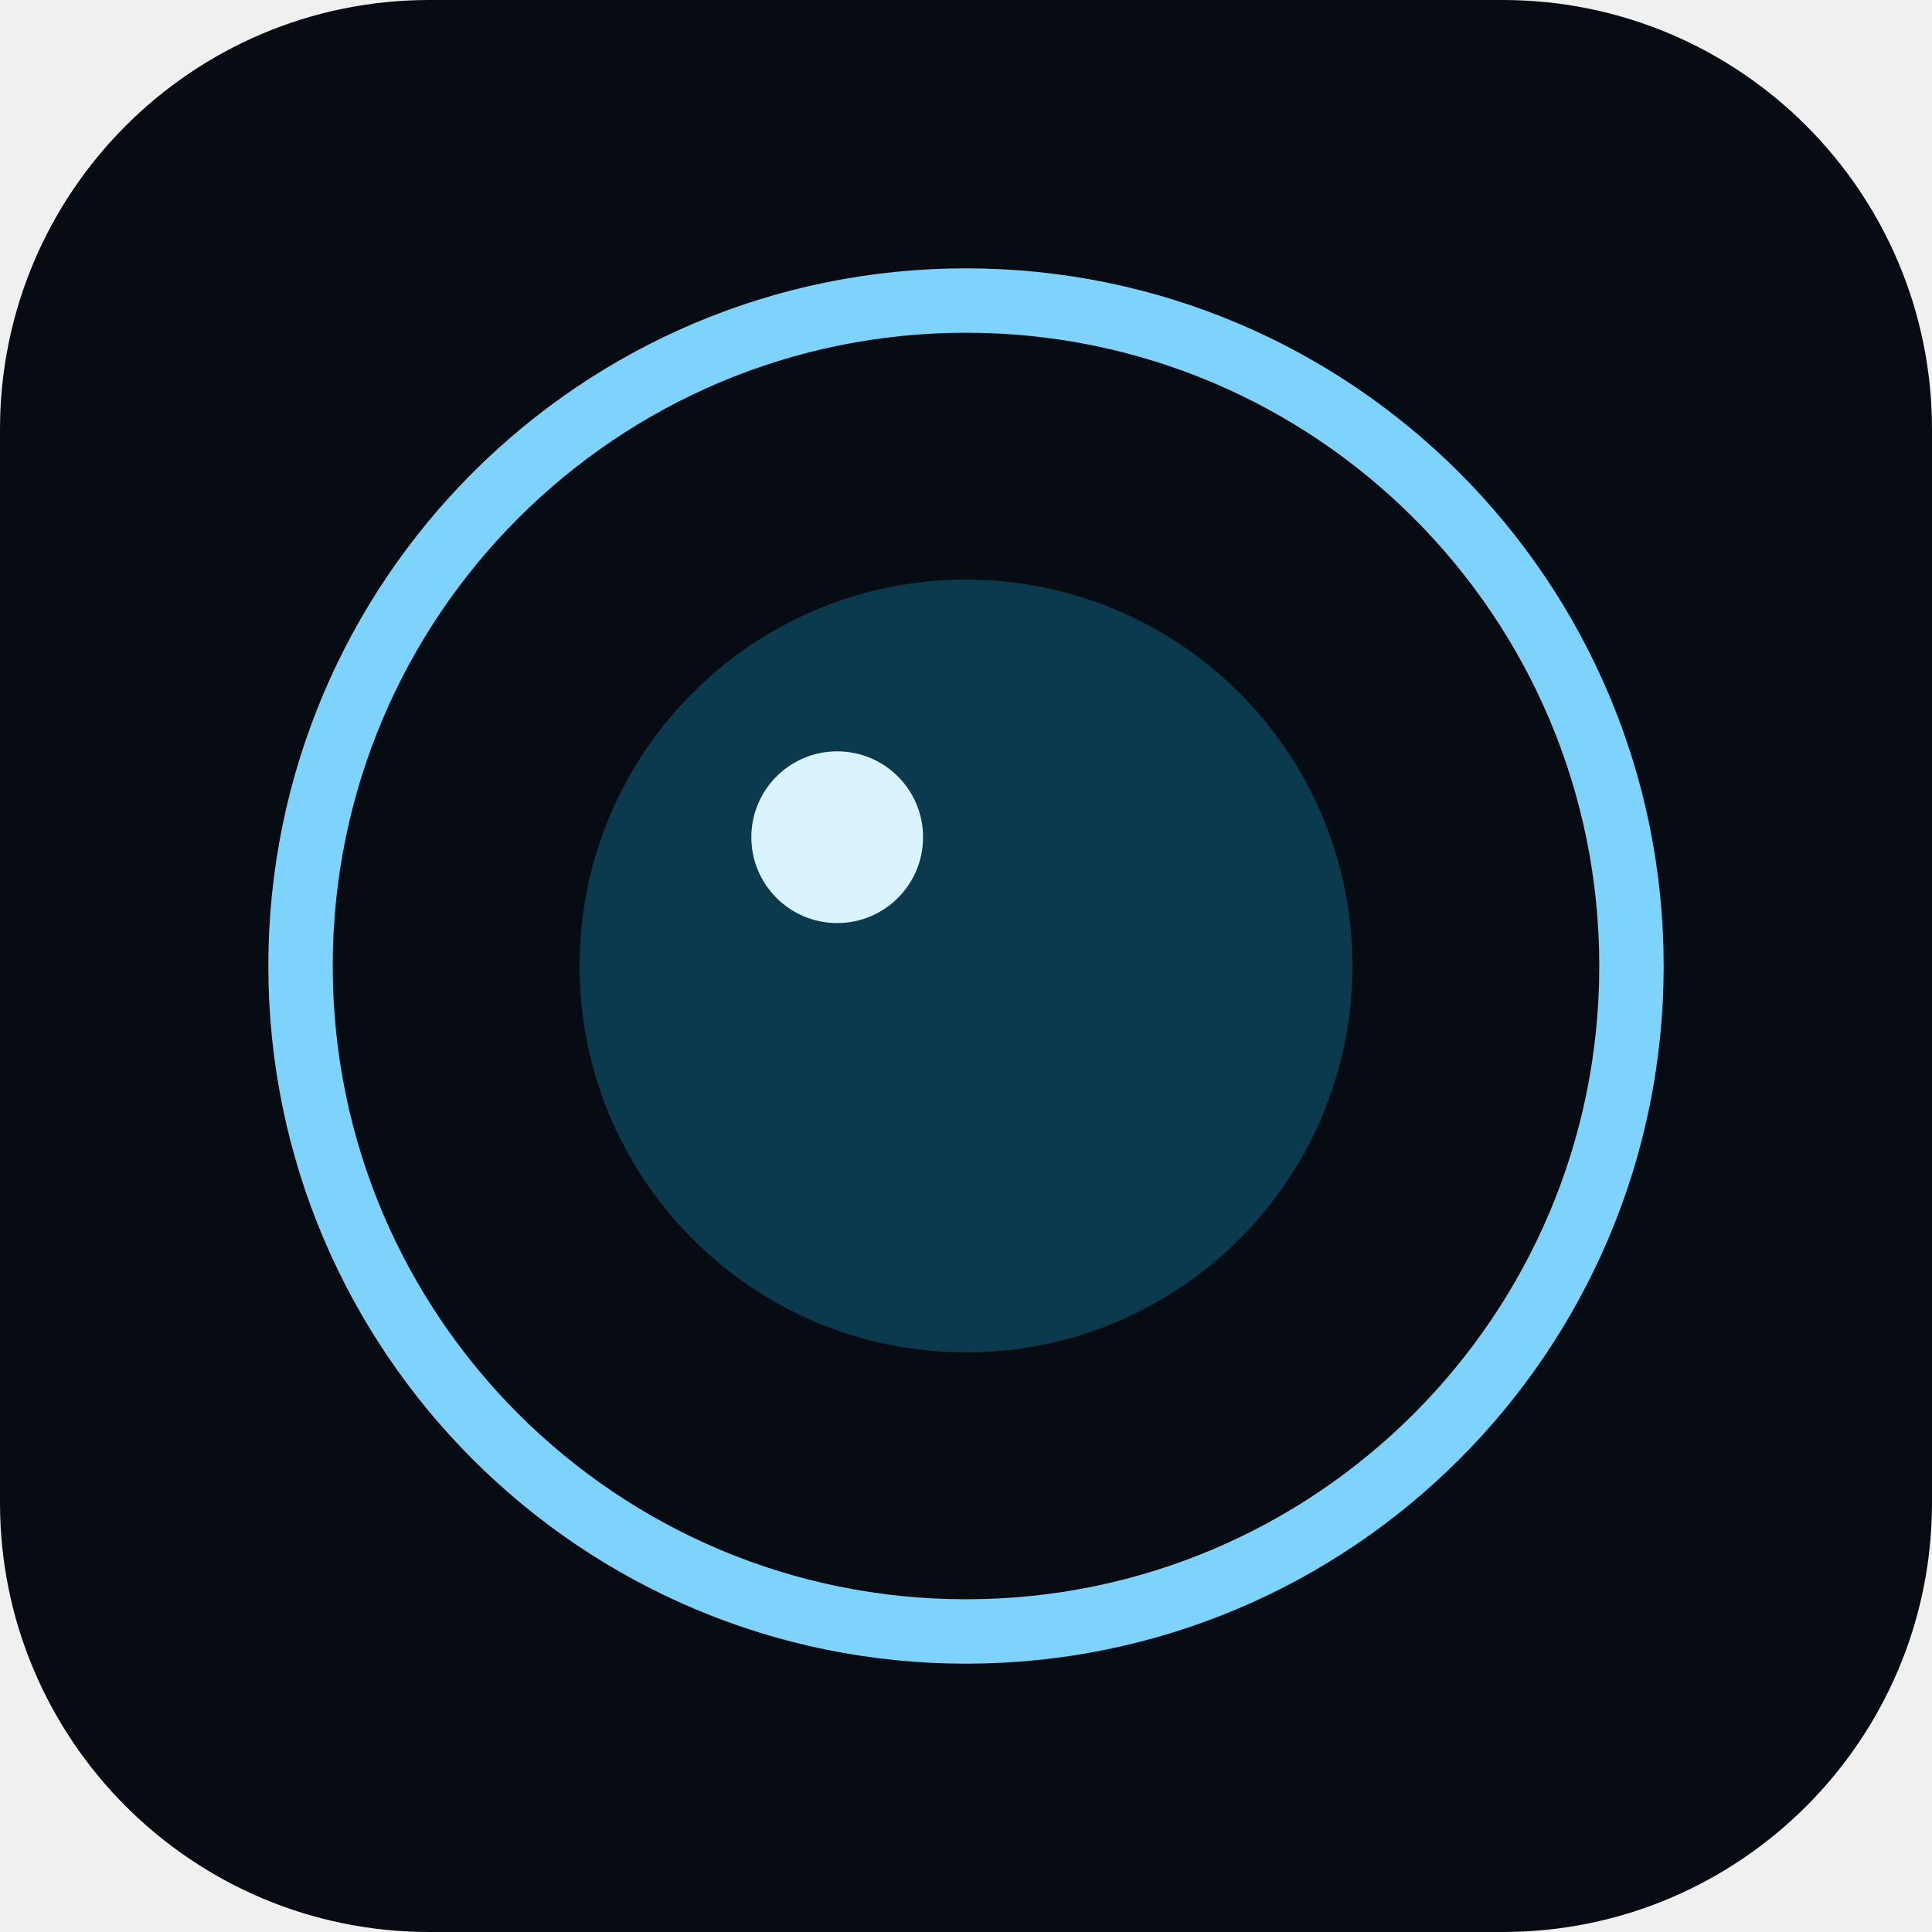
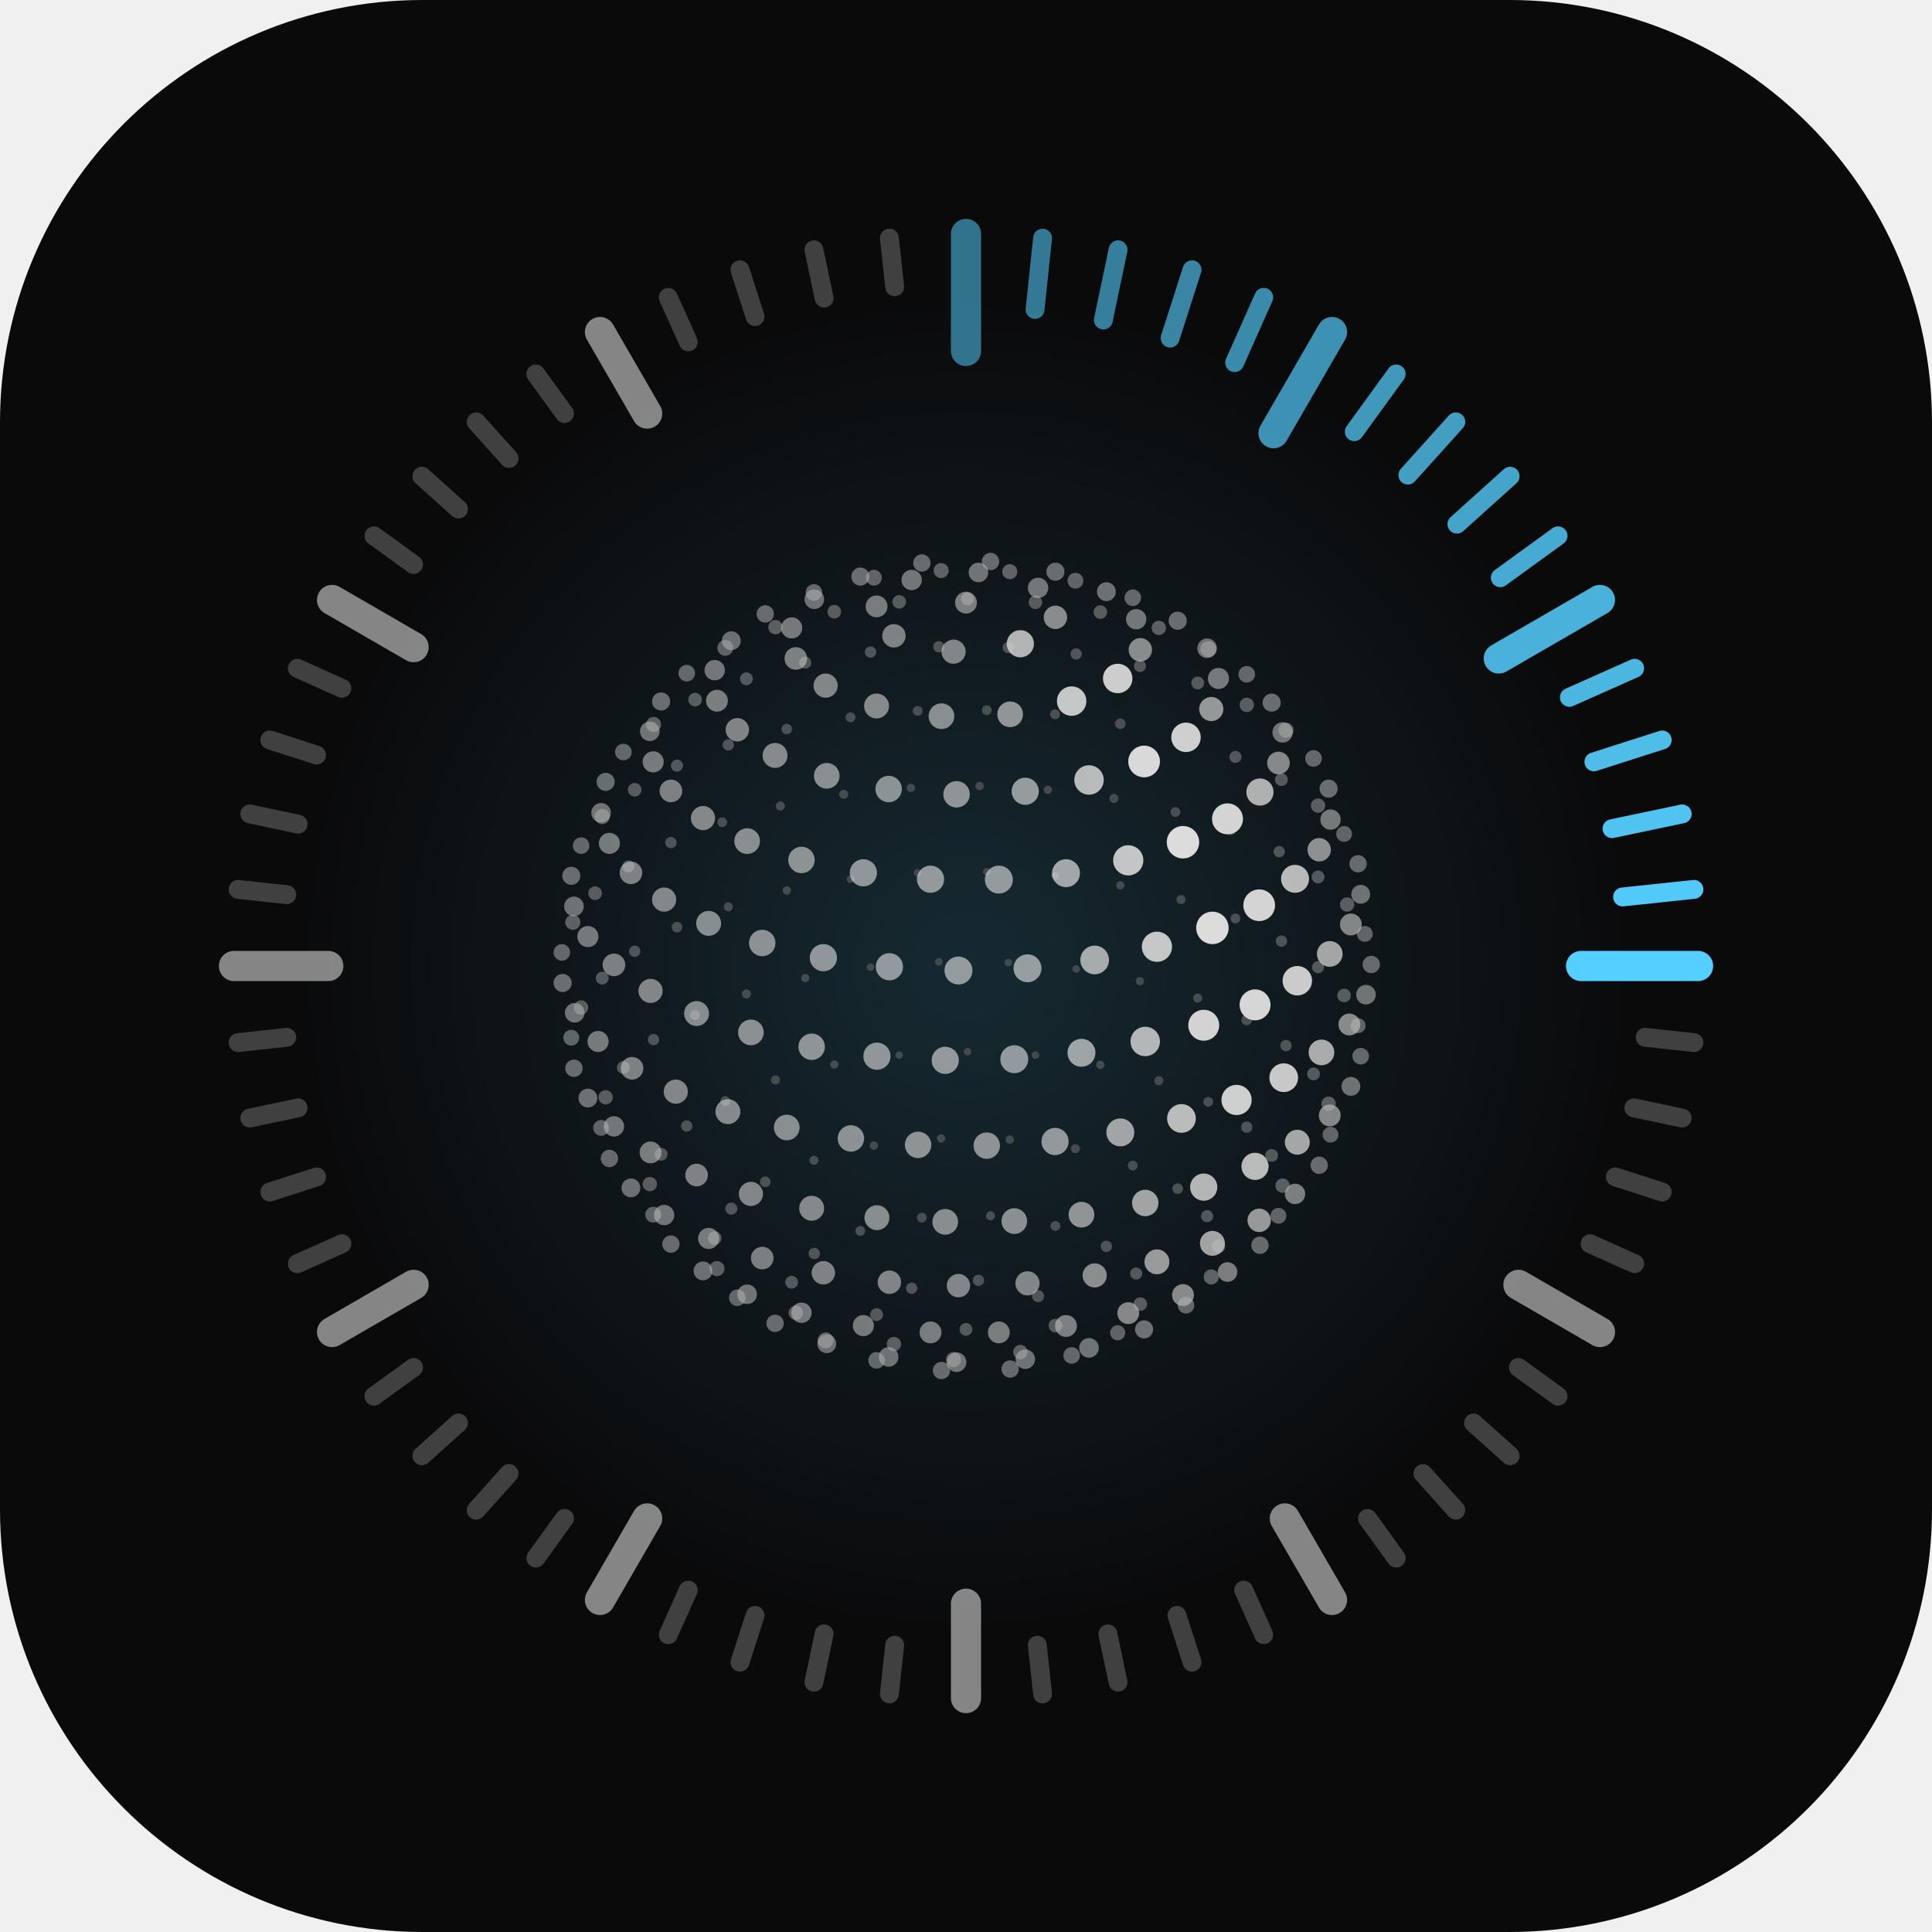
- <svg xmlns="http://www.w3.org/2000/svg" viewBox="0 0 180 180">
-   <rect width="180" height="180" rx="40" fill="#070b12" />
-   <circle cx="90" cy="90" r="62" fill="none" stroke="#7dd3fc" stroke-width="6" />
-   <circle cx="90" cy="90" r="36" fill="#0b3a4e" />
-   <circle cx="78" cy="78" r="8" fill="#d9f4ff" />
+ <svg xmlns="http://www.w3.org/2000/svg" viewBox="0 0 512 512">
+   <defs>
+     <radialGradient id="g">
+       <stop offset="0" stop-color="#55cfff" stop-opacity=".16" />
+       <stop offset="1" stop-color="#55cfff" stop-opacity="0" />
+     </radialGradient>
+   </defs>
+   <rect width="512" height="512" rx="112" fill="#0a0a0b" />
+   <circle cx="256" cy="256" r="178" fill="url(#g)" />
+   <g stroke-linecap="round">
+     <line x1="256" y1="93" x2="256" y2="62" stroke="#55cfff" stroke-opacity="0.531" stroke-width="8" />
+     <line x1="274.3" y1="82" x2="276.3" y2="63.1" stroke="#55cfff" stroke-opacity="0.563" stroke-width="5" />
+     <line x1="292.4" y1="84.8" x2="296.3" y2="66.2" stroke="#55cfff" stroke-opacity="0.594" stroke-width="5" />
+     <line x1="310.1" y1="89.6" x2="315.9" y2="71.5" stroke="#55cfff" stroke-opacity="0.625" stroke-width="5" />
+     <line x1="327.2" y1="96.1" x2="334.9" y2="78.8" stroke="#55cfff" stroke-opacity="0.656" stroke-width="5" />
+     <line x1="337.5" y1="114.8" x2="353" y2="88" stroke="#55cfff" stroke-opacity="0.688" stroke-width="8" />
+     <line x1="358.9" y1="114.4" x2="370" y2="99.1" stroke="#55cfff" stroke-opacity="0.719" stroke-width="5" />
+     <line x1="373.1" y1="125.9" x2="385.8" y2="111.8" stroke="#55cfff" stroke-opacity="0.75" stroke-width="5" />
+     <line x1="386.1" y1="138.9" x2="400.2" y2="126.2" stroke="#55cfff" stroke-opacity="0.781" stroke-width="5" />
+     <line x1="397.6" y1="153.1" x2="412.9" y2="142" stroke="#55cfff" stroke-opacity="0.813" stroke-width="5" />
+     <line x1="397.2" y1="174.5" x2="424" y2="159" stroke="#55cfff" stroke-opacity="0.844" stroke-width="8" />
+     <line x1="415.9" y1="184.8" x2="433.2" y2="177.1" stroke="#55cfff" stroke-opacity="0.875" stroke-width="5" />
+     <line x1="422.4" y1="201.9" x2="440.5" y2="196.1" stroke="#55cfff" stroke-opacity="0.906" stroke-width="5" />
+     <line x1="427.2" y1="219.6" x2="445.8" y2="215.7" stroke="#55cfff" stroke-opacity="0.938" stroke-width="5" />
+     <line x1="430" y1="237.7" x2="448.9" y2="235.7" stroke="#55cfff" stroke-opacity="0.969" stroke-width="5" />
+     <line x1="419" y1="256" x2="450" y2="256" stroke="#55cfff" stroke-opacity="1" stroke-width="8" />
+     <line x1="436" y1="274.9" x2="448.9" y2="276.3" stroke="#ffffff" stroke-opacity="0.22" stroke-width="5" />
+     <line x1="433" y1="293.6" x2="445.8" y2="296.3" stroke="#ffffff" stroke-opacity="0.22" stroke-width="5" />
+     <line x1="428.1" y1="311.9" x2="440.5" y2="315.9" stroke="#ffffff" stroke-opacity="0.22" stroke-width="5" />
+     <line x1="421.4" y1="329.6" x2="433.2" y2="334.9" stroke="#ffffff" stroke-opacity="0.22" stroke-width="5" />
+     <line x1="402.4" y1="340.5" x2="424" y2="353" stroke="#ffffff" stroke-opacity="0.5" stroke-width="8" />
+     <line x1="402.4" y1="362.4" x2="412.9" y2="370" stroke="#ffffff" stroke-opacity="0.22" stroke-width="5" />
+     <line x1="390.5" y1="377.1" x2="400.2" y2="385.8" stroke="#ffffff" stroke-opacity="0.22" stroke-width="5" />
+     <line x1="377.1" y1="390.5" x2="385.8" y2="400.2" stroke="#ffffff" stroke-opacity="0.22" stroke-width="5" />
+     <line x1="362.4" y1="402.4" x2="370" y2="412.9" stroke="#ffffff" stroke-opacity="0.22" stroke-width="5" />
+     <line x1="340.5" y1="402.4" x2="353" y2="424" stroke="#ffffff" stroke-opacity="0.5" stroke-width="8" />
+     <line x1="329.6" y1="421.4" x2="334.9" y2="433.2" stroke="#ffffff" stroke-opacity="0.22" stroke-width="5" />
+     <line x1="311.9" y1="428.1" x2="315.9" y2="440.5" stroke="#ffffff" stroke-opacity="0.22" stroke-width="5" />
+     <line x1="293.6" y1="433" x2="296.3" y2="445.8" stroke="#ffffff" stroke-opacity="0.22" stroke-width="5" />
+     <line x1="274.9" y1="436" x2="276.3" y2="448.9" stroke="#ffffff" stroke-opacity="0.22" stroke-width="5" />
+     <line x1="256" y1="425" x2="256" y2="450" stroke="#ffffff" stroke-opacity="0.5" stroke-width="8" />
+     <line x1="237.1" y1="436" x2="235.7" y2="448.9" stroke="#ffffff" stroke-opacity="0.22" stroke-width="5" />
+     <line x1="218.4" y1="433" x2="215.7" y2="445.8" stroke="#ffffff" stroke-opacity="0.22" stroke-width="5" />
+     <line x1="200.1" y1="428.1" x2="196.1" y2="440.5" stroke="#ffffff" stroke-opacity="0.22" stroke-width="5" />
+     <line x1="182.4" y1="421.4" x2="177.1" y2="433.2" stroke="#ffffff" stroke-opacity="0.22" stroke-width="5" />
+     <line x1="171.5" y1="402.4" x2="159" y2="424" stroke="#ffffff" stroke-opacity="0.5" stroke-width="8" />
+     <line x1="149.6" y1="402.4" x2="142" y2="412.9" stroke="#ffffff" stroke-opacity="0.22" stroke-width="5" />
+     <line x1="134.9" y1="390.5" x2="126.2" y2="400.2" stroke="#ffffff" stroke-opacity="0.22" stroke-width="5" />
+     <line x1="121.5" y1="377.1" x2="111.8" y2="385.8" stroke="#ffffff" stroke-opacity="0.22" stroke-width="5" />
+     <line x1="109.6" y1="362.4" x2="99.1" y2="370" stroke="#ffffff" stroke-opacity="0.22" stroke-width="5" />
+     <line x1="109.6" y1="340.5" x2="88" y2="353" stroke="#ffffff" stroke-opacity="0.5" stroke-width="8" />
+     <line x1="90.6" y1="329.6" x2="78.8" y2="334.9" stroke="#ffffff" stroke-opacity="0.22" stroke-width="5" />
+     <line x1="83.9" y1="311.9" x2="71.5" y2="315.9" stroke="#ffffff" stroke-opacity="0.22" stroke-width="5" />
+     <line x1="79" y1="293.6" x2="66.2" y2="296.3" stroke="#ffffff" stroke-opacity="0.22" stroke-width="5" />
+     <line x1="76" y1="274.9" x2="63.1" y2="276.3" stroke="#ffffff" stroke-opacity="0.22" stroke-width="5" />
+     <line x1="87" y1="256" x2="62" y2="256" stroke="#ffffff" stroke-opacity="0.5" stroke-width="8" />
+     <line x1="76" y1="237.1" x2="63.1" y2="235.7" stroke="#ffffff" stroke-opacity="0.22" stroke-width="5" />
+     <line x1="79" y1="218.4" x2="66.2" y2="215.7" stroke="#ffffff" stroke-opacity="0.22" stroke-width="5" />
+     <line x1="83.9" y1="200.1" x2="71.5" y2="196.1" stroke="#ffffff" stroke-opacity="0.22" stroke-width="5" />
+     <line x1="90.6" y1="182.4" x2="78.8" y2="177.1" stroke="#ffffff" stroke-opacity="0.22" stroke-width="5" />
+     <line x1="109.6" y1="171.5" x2="88" y2="159" stroke="#ffffff" stroke-opacity="0.5" stroke-width="8" />
+     <line x1="109.6" y1="149.6" x2="99.1" y2="142" stroke="#ffffff" stroke-opacity="0.22" stroke-width="5" />
+     <line x1="121.5" y1="134.9" x2="111.8" y2="126.2" stroke="#ffffff" stroke-opacity="0.22" stroke-width="5" />
+     <line x1="134.9" y1="121.5" x2="126.2" y2="111.8" stroke="#ffffff" stroke-opacity="0.22" stroke-width="5" />
+     <line x1="149.6" y1="109.6" x2="142" y2="99.1" stroke="#ffffff" stroke-opacity="0.22" stroke-width="5" />
+     <line x1="171.5" y1="109.6" x2="159" y2="88" stroke="#ffffff" stroke-opacity="0.5" stroke-width="8" />
+     <line x1="182.4" y1="90.6" x2="177.1" y2="78.8" stroke="#ffffff" stroke-opacity="0.22" stroke-width="5" />
+     <line x1="200.1" y1="83.9" x2="196.1" y2="71.5" stroke="#ffffff" stroke-opacity="0.22" stroke-width="5" />
+     <line x1="218.4" y1="79" x2="215.7" y2="66.2" stroke="#ffffff" stroke-opacity="0.22" stroke-width="5" />
+     <line x1="237.1" y1="76" x2="235.7" y2="63.1" stroke="#ffffff" stroke-opacity="0.22" stroke-width="5" />
+   </g>
+   <circle cx="248.8" cy="254.9" r="1" fill="#616161" fill-opacity="0.59" />
+   <circle cx="267.2" cy="255.1" r="1" fill="#616161" fill-opacity="0.59" />
+   <circle cx="256.4" cy="278.7" r="1" fill="#626262" fill-opacity="0.59" />
+   <circle cx="230.7" cy="256.3" r="1" fill="#636363" fill-opacity="0.59" />
+   <circle cx="261.5" cy="231" r="1" fill="#636363" fill-opacity="0.59" />
+   <circle cx="243.2" cy="231.3" r="1" fill="#636363" fill-opacity="0.59" />
+   <circle cx="285.2" cy="256.8" r="1" fill="#636363" fill-opacity="0.59" />
+   <circle cx="238.3" cy="279.6" r="1" fill="#646464" fill-opacity="0.59" />
+   <circle cx="274.4" cy="279.6" r="1" fill="#646464" fill-opacity="0.59" />
+   <circle cx="279.6" cy="232.1" r="1" fill="#646464" fill-opacity="0.59" />
+   <circle cx="225.4" cy="233" r="1" fill="#656565" fill-opacity="0.59" />
+   <circle cx="213.4" cy="259.2" r="1.1" fill="#676767" fill-opacity="0.59" />
+   <circle cx="221.1" cy="282.1" r="1.1" fill="#676767" fill-opacity="0.59" />
+   <circle cx="291.6" cy="282.2" r="1.1" fill="#676767" fill-opacity="0.59" />
+   <circle cx="249.4" cy="301.7" r="1.1" fill="#686868" fill-opacity="0.59" />
+   <circle cx="296.9" cy="234.6" r="1.1" fill="#686868" fill-opacity="0.59" />
+   <circle cx="302.1" cy="260" r="1.1" fill="#686868" fill-opacity="0.59" />
+   <circle cx="267.6" cy="302" r="1.1" fill="#686868" fill-opacity="0.59" />
+   <circle cx="259.6" cy="208.3" r="1.1" fill="#686868" fill-opacity="0.59" />
+   <circle cx="241.4" cy="208.8" r="1.1" fill="#696969" fill-opacity="0.59" />
+   <circle cx="277.7" cy="209.3" r="1.1" fill="#696969" fill-opacity="0.59" />
+   <circle cx="208.5" cy="236" r="1.1" fill="#696969" fill-opacity="0.59" />
+   <circle cx="231.6" cy="303.6" r="1.1" fill="#6a6a6a" fill-opacity="0.59" />
+   <circle cx="223.6" cy="210.5" r="1.2" fill="#6b6b6b" fill-opacity="0.59" />
+   <circle cx="285" cy="304.4" r="1.2" fill="#6b6b6b" fill-opacity="0.59" />
+   <circle cx="197.8" cy="263.4" r="1.2" fill="#6c6c6c" fill-opacity="0.59" />
+   <circle cx="205.5" cy="286.2" r="1.2" fill="#6c6c6c" fill-opacity="0.59" />
+   <circle cx="295.2" cy="211.6" r="1.2" fill="#6c6c6c" fill-opacity="0.59" />
+   <circle cx="307.1" cy="286.4" r="1.2" fill="#6c6c6c" fill-opacity="0.59" />
+   <circle cx="313" cy="238.4" r="1.2" fill="#6d6d6d" fill-opacity="0.59" />
+   <circle cx="317.4" cy="264.5" r="1.2" fill="#6e6e6e" fill-opacity="0.59" />
+   <circle cx="193" cy="240.3" r="1.2" fill="#6f6f6f" fill-opacity="0.59" />
+   <circle cx="206.8" cy="213.6" r="1.2" fill="#6f6f6f" fill-opacity="0.59" />
+   <circle cx="215.7" cy="307.5" r="1.2" fill="#6f6f6f" fill-opacity="0.59" />
+   <circle cx="262.5" cy="322.2" r="1.2" fill="#707070" fill-opacity="0.59" />
+   <circle cx="244.3" cy="322.7" r="1.3" fill="#707070" fill-opacity="0.59" />
+   <circle cx="261.5" cy="188.2" r="1.3" fill="#707070" fill-opacity="0.59" />
+   <circle cx="243.2" cy="188.4" r="1.3" fill="#717171" fill-opacity="0.59" />
+   <circle cx="311.5" cy="215.2" r="1.3" fill="#717171" fill-opacity="0.59" />
+   <circle cx="300.2" cy="308.9" r="1.3" fill="#717171" fill-opacity="0.59" />
+   <circle cx="279.6" cy="189.3" r="1.3" fill="#727272" fill-opacity="0.59" />
+   <circle cx="327.4" cy="243.4" r="1.3" fill="#737373" fill-opacity="0.59" />
+   <circle cx="225.4" cy="190.1" r="1.3" fill="#737373" fill-opacity="0.59" />
+   <circle cx="279.7" cy="324.9" r="1.3" fill="#737373" fill-opacity="0.59" />
+   <circle cx="184.2" cy="269" r="1.3" fill="#737373" fill-opacity="0.59" />
+   <circle cx="192.2" cy="291.8" r="1.3" fill="#737373" fill-opacity="0.59" />
+   <circle cx="320.2" cy="292" r="1.3" fill="#747474" fill-opacity="0.59" />
+   <circle cx="191.4" cy="217.9" r="1.3" fill="#747474" fill-opacity="0.59" />
+   <circle cx="228" cy="326.2" r="1.3" fill="#757575" fill-opacity="0.59" />
+   <circle cx="330.4" cy="270.3" r="1.4" fill="#757575" fill-opacity="0.59" />
+   <circle cx="296.9" cy="191.8" r="1.4" fill="#757575" fill-opacity="0.59" />
+   <circle cx="179.4" cy="245.7" r="1.4" fill="#767676" fill-opacity="0.59" />
+   <circle cx="202.8" cy="313.2" r="1.4" fill="#777777" fill-opacity="0.59" />
+   <circle cx="208.5" cy="193.2" r="1.4" fill="#777777" fill-opacity="0.59" />
+   <circle cx="326.2" cy="219.9" r="1.4" fill="#777777" fill-opacity="0.59" />
+   <circle cx="312.1" cy="315" r="1.4" fill="#797979" fill-opacity="0.59" />
+   <circle cx="293.2" cy="330.3" r="1.5" fill="#7a7a7a" fill-opacity="0.59" />
+   <circle cx="313" cy="195.6" r="1.5" fill="#7a7a7a" fill-opacity="0.59" />
+   <circle cx="259.3" cy="339.3" r="1.5" fill="#7a7a7a" fill-opacity="0.59" />
+   <circle cx="339.6" cy="249.4" r="1.5" fill="#7b7b7b" fill-opacity="0.59" />
+   <circle cx="177.8" cy="223.3" r="1.5" fill="#7b7b7b" fill-opacity="0.59" />
+   <circle cx="248.8" cy="171.4" r="1.5" fill="#7c7c7c" fill-opacity="0.59" />
+   <circle cx="173.2" cy="275.5" r="1.5" fill="#7c7c7c" fill-opacity="0.59" />
+   <circle cx="267.2" cy="171.6" r="1.5" fill="#7c7c7c" fill-opacity="0.59" />
+   <circle cx="182" cy="298.4" r="1.5" fill="#7c7c7c" fill-opacity="0.59" />
+   <circle cx="330.4" cy="298.7" r="1.5" fill="#7c7c7c" fill-opacity="0.59" />
+   <circle cx="193" cy="197.4" r="1.5" fill="#7d7d7d" fill-opacity="0.59" />
+   <circle cx="215.8" cy="332.2" r="1.5" fill="#7d7d7d" fill-opacity="0.59" />
+   <circle cx="241.6" cy="341.4" r="1.5" fill="#7d7d7d" fill-opacity="0.59" />
+   <circle cx="230.7" cy="172.8" r="1.5" fill="#7d7d7d" fill-opacity="0.59" />
+   <circle cx="340.8" cy="277.1" r="1.5" fill="#7e7e7e" fill-opacity="0.59" />
+   <circle cx="285.2" cy="173.3" r="1.5" fill="#7e7e7e" fill-opacity="0.59" />
+   <circle cx="168.2" cy="252.1" r="1.5" fill="#7e7e7e" fill-opacity="0.59" />
+   <circle cx="339" cy="225.7" r="1.5" fill="#7f7f7f" fill-opacity="0.59" />
+   <circle cx="193.8" cy="320.3" r="1.6" fill="#808080" fill-opacity="0.59" />
+   <circle cx="275.1" cy="343.5" r="1.6" fill="#808080" fill-opacity="0.59" />
+   <circle cx="327.4" cy="200.6" r="1.6" fill="#818181" fill-opacity="0.59" />
+   <circle cx="213.4" cy="175.6" r="1.6" fill="#818181" fill-opacity="0.59" />
+   <circle cx="302.1" cy="176.5" r="1.6" fill="#828282" fill-opacity="0.59" />
+   <circle cx="319.9" cy="322.3" r="1.6" fill="#828282" fill-opacity="0.59" />
+   <circle cx="301.1" cy="337.5" r="1.6" fill="#848484" fill-opacity="0.59" />
+   <circle cx="179.4" cy="202.9" r="1.6" fill="#848484" fill-opacity="0.59" />
+   <circle cx="349.3" cy="256.3" r="1.6" fill="#848484" fill-opacity="0.59" />
+   <circle cx="166.5" cy="229.6" r="1.6" fill="#848484" fill-opacity="0.59" />
+   <circle cx="165.2" cy="282.9" r="1.7" fill="#858585" fill-opacity="0.59" />
+   <circle cx="175.2" cy="305.9" r="1.7" fill="#868686" fill-opacity="0.59" />
+   <circle cx="337" cy="306.2" r="1.7" fill="#868686" fill-opacity="0.59" />
+   <circle cx="232.3" cy="348.4" r="1.7" fill="#868686" fill-opacity="0.59" />
+   <circle cx="209.8" cy="339.8" r="1.7" fill="#868686" fill-opacity="0.59" />
+   <circle cx="197.8" cy="179.9" r="1.7" fill="#878787" fill-opacity="0.59" />
+   <circle cx="349.3" cy="232.4" r="1.7" fill="#878787" fill-opacity="0.59" />
+   <circle cx="256" cy="352.3" r="1.7" fill="#878787" fill-opacity="0.59" />
+   <circle cx="348.1" cy="284.6" r="1.7" fill="#878787" fill-opacity="0.59" />
+   <circle cx="159.6" cy="259.2" r="1.7" fill="#878787" fill-opacity="0.59" />
+   <circle cx="317.4" cy="181" r="1.7" fill="#888888" fill-opacity="0.59" />
+   <circle cx="339.6" cy="206.6" r="1.7" fill="#888888" fill-opacity="0.59" />
+   <circle cx="256.4" cy="158.7" r="1.7" fill="#898989" fill-opacity="0.59" />
+   <circle cx="238.3" cy="159.5" r="1.8" fill="#8a8a8a" fill-opacity="0.59" />
+   <circle cx="274.4" cy="159.6" r="1.8" fill="#8a8a8a" fill-opacity="0.59" />
+   <circle cx="189.4" cy="328.1" r="1.8" fill="#8a8a8a" fill-opacity="0.59" />
+   <circle cx="279.7" cy="351.3" r="1.8" fill="#8a8a8a" fill-opacity="0.59" />
+   <circle cx="168.2" cy="209.3" r="1.8" fill="#8c8c8c" fill-opacity="0.59" />
+   <circle cx="322.9" cy="330.3" r="1.8" fill="#8d8d8d" fill-opacity="0.59" />
+   <circle cx="157.7" cy="236.7" r="1.8" fill="#8d8d8d" fill-opacity="0.59" />
+   <circle cx="221.1" cy="162.1" r="1.8" fill="#8d8d8d" fill-opacity="0.59" />
+   <circle cx="291.6" cy="162.2" r="1.8" fill="#8d8d8d" fill-opacity="0.59" />
+   <circle cx="356.2" cy="263.8" r="1.8" fill="#8d8d8d" fill-opacity="0.59" />
+   <circle cx="184.2" cy="185.4" r="1.8" fill="#8e8e8e" fill-opacity="0.59" />
+   <circle cx="302.2" cy="345.6" r="1.8" fill="#8e8e8e" fill-opacity="0.59" />
+   <circle cx="160.5" cy="290.8" r="1.9" fill="#8f8f8f" fill-opacity="0.59" />
+   <circle cx="330.4" cy="186.8" r="1.9" fill="#8f8f8f" fill-opacity="0.59" />
+   <circle cx="172.2" cy="313.8" r="1.9" fill="#909090" fill-opacity="0.59" />
+   <circle cx="236.9" cy="356.2" r="1.9" fill="#909090" fill-opacity="0.59" />
+   <circle cx="339.9" cy="314.2" r="1.9" fill="#909090" fill-opacity="0.59" />
+   <circle cx="357" cy="239.7" r="1.9" fill="#919191" fill-opacity="0.59" />
+   <circle cx="210.9" cy="347.9" r="1.9" fill="#919191" fill-opacity="0.59" />
+   <circle cx="349.3" cy="213.5" r="1.9" fill="#919191" fill-opacity="0.59" />
+   <circle cx="154" cy="267" r="1.9" fill="#919191" fill-opacity="0.59" />
+   <circle cx="352.1" cy="292.5" r="1.9" fill="#929292" fill-opacity="0.59" />
+   <circle cx="205.5" cy="166.2" r="1.9" fill="#929292" fill-opacity="0.59" />
+   <circle cx="307.1" cy="166.4" r="1.9" fill="#939393" fill-opacity="0.59" />
+   <circle cx="270.4" cy="358.3" r="1.9" fill="#939393" fill-opacity="0.59" />
+   <circle cx="190" cy="336.2" r="2" fill="#949494" fill-opacity="0.59" />
+   <circle cx="159.6" cy="216.4" r="2" fill="#959595" fill-opacity="0.59" />
+   <circle cx="252.7" cy="360.3" r="2" fill="#969696" fill-opacity="0.59" />
+   <circle cx="173.2" cy="192" r="2" fill="#969696" fill-opacity="0.59" />
+   <circle cx="151.8" cy="244.4" r="2" fill="#979797" fill-opacity="0.59" />
+   <circle cx="321" cy="338.4" r="2" fill="#979797" fill-opacity="0.59" />
+   <circle cx="249.4" cy="151.2" r="2" fill="#979797" fill-opacity="0.59" />
+   <circle cx="359.9" cy="271.8" r="2" fill="#989898" fill-opacity="0.59" />
+   <circle cx="267.6" cy="151.5" r="2" fill="#989898" fill-opacity="0.59" />
+   <circle cx="296.2" cy="353.2" r="2" fill="#989898" fill-opacity="0.59" />
+   <circle cx="340.8" cy="193.5" r="2" fill="#989898" fill-opacity="0.59" />
+   <circle cx="192.2" cy="171.7" r="2.1" fill="#999999" fill-opacity="0.59" />
+   <circle cx="320.2" cy="172" r="2.1" fill="#9a9a9a" fill-opacity="0.59" />
+   <circle cx="231.6" cy="153.1" r="2.1" fill="#9a9a9a" fill-opacity="0.59" />
+   <circle cx="159.3" cy="298.9" r="2.1" fill="#9a9a9a" fill-opacity="0.59" />
+   <circle cx="173.1" cy="321.9" r="2.1" fill="#9a9a9a" fill-opacity="0.59" />
+   <circle cx="218.8" cy="355.2" r="2.1" fill="#9a9a9a" fill-opacity="0.59" />
+   <circle cx="338.8" cy="322.2" r="2.1" fill="#9b9b9b" fill-opacity="0.59" />
+   <circle cx="361.7" cy="247.5" r="2.1" fill="#9b9b9b" fill-opacity="0.59" />
+   <circle cx="285" cy="153.9" r="2.1" fill="#9b9b9b" fill-opacity="0.59" />
+   <circle cx="356.2" cy="221" r="2.1" fill="#9b9b9b" fill-opacity="0.59" />
+   <circle cx="151.4" cy="275" r="2.1" fill="#9c9c9c" fill-opacity="0.59" />
+   <circle cx="352.6" cy="300.7" r="2.1" fill="#9c9c9c" fill-opacity="0.59" />
+   <circle cx="195.4" cy="343.9" r="2.2" fill="#9e9e9e" fill-opacity="0.59" />
+   <circle cx="215.7" cy="157" r="2.2" fill="#9f9f9f" fill-opacity="0.59" />
+   <circle cx="154" cy="224.1" r="2.2" fill="#9f9f9f" fill-opacity="0.59" />
+   <circle cx="284" cy="359.2" r="2.2" fill="#a0a0a0" fill-opacity="0.59" />
+   <circle cx="165.2" cy="199.3" r="2.2" fill="#a0a0a0" fill-opacity="0.59" />
+   <circle cx="300.2" cy="158.4" r="2.2" fill="#a1a1a1" fill-opacity="0.59" />
+   <circle cx="314.3" cy="345.9" r="2.2" fill="#a1a1a1" fill-opacity="0.59" />
+   <circle cx="148.9" cy="252.4" r="2.2" fill="#a1a1a1" fill-opacity="0.59" />
+   <circle cx="232.3" cy="360.5" r="2.2" fill="#a1a1a1" fill-opacity="0.59" />
+   <circle cx="348.1" cy="201" r="2.2" fill="#a2a2a2" fill-opacity="0.59" />
+   <circle cx="182" cy="178.4" r="2.2" fill="#a2a2a2" fill-opacity="0.59" />
+   <circle cx="360.6" cy="279.9" r="2.2" fill="#a2a2a2" fill-opacity="0.59" />
+   <circle cx="330.4" cy="178.7" r="2.2" fill="#a2a2a2" fill-opacity="0.59" />
+   <circle cx="267.7" cy="362.8" r="2.3" fill="#a4a4a4" fill-opacity="0.59" />
+   <circle cx="177.8" cy="329.7" r="2.3" fill="#a4a4a4" fill-opacity="0.59" />
+   <circle cx="161.5" cy="307" r="2.3" fill="#a4a4a4" fill-opacity="0.59" />
+   <circle cx="249.5" cy="363.2" r="2.3" fill="#a5a5a5" fill-opacity="0.59" />
+   <circle cx="333.9" cy="330" r="2.3" fill="#a5a5a5" fill-opacity="0.59" />
+   <circle cx="363.4" cy="255.6" r="2.3" fill="#a5a5a5" fill-opacity="0.59" />
+   <circle cx="359.9" cy="228.9" r="2.3" fill="#a5a5a5" fill-opacity="0.59" />
+   <circle cx="152.1" cy="283.1" r="2.3" fill="#a6a6a6" fill-opacity="0.59" />
+   <circle cx="202.8" cy="162.7" r="2.3" fill="#a6a6a6" fill-opacity="0.59" />
+   <circle cx="349.6" cy="308.8" r="2.3" fill="#a7a7a7" fill-opacity="0.59" />
+   <circle cx="262.5" cy="148.8" r="2.3" fill="#a7a7a7" fill-opacity="0.59" />
+   <circle cx="205.4" cy="350.7" r="2.3" fill="#a7a7a7" fill-opacity="0.59" />
+   <circle cx="244.3" cy="149.2" r="2.3" fill="#a7a7a7" fill-opacity="0.59" />
+   <circle cx="312.1" cy="164.5" r="2.4" fill="#a9a9a9" fill-opacity="0.59" />
+   <circle cx="303.2" cy="352.3" r="2.4" fill="#a9a9a9" fill-opacity="0.62" />
+   <circle cx="151.4" cy="232.1" r="2.4" fill="#a9a9a9" fill-opacity="0.59" />
+   <circle cx="160.5" cy="207.2" r="2.4" fill="#aaaaaa" fill-opacity="0.59" />
+   <circle cx="279.7" cy="151.5" r="2.4" fill="#aaaaaa" fill-opacity="0.59" />
+   <circle cx="149.1" cy="260.5" r="2.4" fill="#acacac" fill-opacity="0.59" />
+   <circle cx="175.2" cy="185.9" r="2.4" fill="#acacac" fill-opacity="0.59" />
+   <circle cx="228" cy="152.8" r="2.4" fill="#acacac" fill-opacity="0.59" />
+   <circle cx="337" cy="186.2" r="2.4" fill="#acacac" fill-opacity="0.59" />
+   <circle cx="352.1" cy="209" r="2.4" fill="#acacac" fill-opacity="0.59" />
+   <circle cx="358" cy="287.9" r="2.5" fill="#acacac" fill-opacity="0.61" />
+   <circle cx="186.3" cy="336.8" r="2.5" fill="#aeaeae" fill-opacity="0.59" />
+   <circle cx="325.3" cy="337.1" r="2.6" fill="#aeaeae" fill-opacity="0.67" />
+   <circle cx="219.1" cy="356.1" r="2.5" fill="#aeaeae" fill-opacity="0.59" />
+   <circle cx="167.2" cy="314.8" r="2.5" fill="#afafaf" fill-opacity="0.59" />
+   <circle cx="193.8" cy="169.8" r="2.5" fill="#afafaf" fill-opacity="0.59" />
+   <circle cx="288.6" cy="357.2" r="2.6" fill="#afafaf" fill-opacity="0.62" />
+   <circle cx="362" cy="263.6" r="2.6" fill="#b0b0b0" fill-opacity="0.61" />
+   <circle cx="360.6" cy="237" r="2.5" fill="#b0b0b0" fill-opacity="0.6" />
+   <circle cx="155.8" cy="291" r="2.5" fill="#b1b1b1" fill-opacity="0.59" />
+   <circle cx="343.2" cy="316.4" r="2.7" fill="#b1b1b1" fill-opacity="0.68" />
+   <circle cx="293.2" cy="156.8" r="2.5" fill="#b1b1b1" fill-opacity="0.59" />
+   <circle cx="319.9" cy="171.8" r="2.6" fill="#b2b2b2" fill-opacity="0.59" />
+   <circle cx="235.5" cy="359.6" r="2.6" fill="#b2b2b2" fill-opacity="0.59" />
+   <circle cx="271.7" cy="360.2" r="2.6" fill="#b3b3b3" fill-opacity="0.59" />
+   <circle cx="215.8" cy="158.8" r="2.6" fill="#b4b4b4" fill-opacity="0.59" />
+   <circle cx="152.1" cy="240.2" r="2.6" fill="#b4b4b4" fill-opacity="0.59" />
+   <circle cx="253.5" cy="361" r="2.6" fill="#b4b4b4" fill-opacity="0.59" />
+   <circle cx="159.3" cy="215.4" r="2.6" fill="#b5b5b5" fill-opacity="0.59" />
+   <circle cx="198" cy="343" r="2.6" fill="#b6b6b6" fill-opacity="0.59" />
+   <circle cx="152.3" cy="268.4" r="2.6" fill="#b6b6b6" fill-opacity="0.59" />
+   <circle cx="313.5" cy="343.2" r="2.9" fill="#b6b6b6" fill-opacity="0.72" />
+   <circle cx="259.3" cy="151.7" r="2.6" fill="#b6b6b6" fill-opacity="0.59" />
+   <circle cx="172.2" cy="193.8" r="2.6" fill="#b6b6b6" fill-opacity="0.59" />
+   <circle cx="339.9" cy="194.1" r="2.7" fill="#b6b6b6" fill-opacity="0.6" />
+   <circle cx="352.4" cy="295.6" r="2.9" fill="#b6b6b6" fill-opacity="0.71" />
+   <circle cx="352.6" cy="217.2" r="2.7" fill="#b7b7b7" fill-opacity="0.61" />
+   <circle cx="176" cy="322" r="2.7" fill="#b8b8b8" fill-opacity="0.59" />
+   <circle cx="241.6" cy="153.7" r="2.7" fill="#b9b9b9" fill-opacity="0.59" />
+   <circle cx="189.4" cy="177.6" r="2.7" fill="#bababa" fill-opacity="0.59" />
+   <circle cx="333.7" cy="323.4" r="3.1" fill="#bababa" fill-opacity="0.79" />
+   <circle cx="357.6" cy="271.5" r="2.9" fill="#bababa" fill-opacity="0.71" />
+   <circle cx="358" cy="245" r="2.9" fill="#bababa" fill-opacity="0.67" />
+   <circle cx="162.7" cy="298.5" r="2.7" fill="#bababa" fill-opacity="0.59" />
+   <circle cx="301.1" cy="164.1" r="2.7" fill="#bbbbbb" fill-opacity="0.59" />
+   <circle cx="275.1" cy="155.8" r="2.7" fill="#bbbbbb" fill-opacity="0.59" />
+   <circle cx="212.4" cy="347.9" r="2.7" fill="#bcbcbc" fill-opacity="0.59" />
+   <circle cx="299" cy="348" r="2.9" fill="#bcbcbc" fill-opacity="0.68" />
+   <circle cx="322.9" cy="179.8" r="2.8" fill="#bcbcbc" fill-opacity="0.6" />
+   <circle cx="209.8" cy="166.4" r="2.8" fill="#bebebe" fill-opacity="0.59" />
+   <circle cx="155.8" cy="248.2" r="2.8" fill="#bebebe" fill-opacity="0.59" />
+   <circle cx="161.5" cy="223.5" r="2.8" fill="#bfbfbf" fill-opacity="0.59" />
+   <circle cx="158.5" cy="276" r="2.8" fill="#c0c0c0" fill-opacity="0.59" />
+   <circle cx="343.8" cy="302.7" r="3.3" fill="#c0c0c0" fill-opacity="0.85" />
+   <circle cx="187.8" cy="328.2" r="2.8" fill="#c0c0c0" fill-opacity="0.59" />
+   <circle cx="228.8" cy="351.3" r="2.8" fill="#c0c0c0" fill-opacity="0.59" />
+   <circle cx="173.1" cy="201.9" r="2.8" fill="#c0c0c0" fill-opacity="0.59" />
+   <circle cx="282.5" cy="351.4" r="2.9" fill="#c0c0c0" fill-opacity="0.62" />
+   <circle cx="338.8" cy="202.2" r="3" fill="#c1c1c1" fill-opacity="0.67" />
+   <circle cx="349.6" cy="225.2" r="3.1" fill="#c1c1c1" fill-opacity="0.71" />
+   <circle cx="321.3" cy="329.5" r="3.3" fill="#c2c2c2" fill-opacity="0.82" />
+   <circle cx="232.3" cy="160.7" r="2.9" fill="#c2c2c2" fill-opacity="0.59" />
+   <circle cx="246.6" cy="353.1" r="2.9" fill="#c3c3c3" fill-opacity="0.59" />
+   <circle cx="264.7" cy="353.1" r="2.9" fill="#c3c3c3" fill-opacity="0.59" />
+   <circle cx="172.4" cy="305.4" r="2.9" fill="#c3c3c3" fill-opacity="0.59" />
+   <circle cx="350.2" cy="278.9" r="3.4" fill="#c3c3c3" fill-opacity="0.86" />
+   <circle cx="352.4" cy="252.8" r="3.4" fill="#c4c4c4" fill-opacity="0.82" />
+   <circle cx="190" cy="185.7" r="2.9" fill="#c4c4c4" fill-opacity="0.59" />
+   <circle cx="256" cy="159.7" r="2.9" fill="#c4c4c4" fill-opacity="0.59" />
+   <circle cx="302.2" cy="172.2" r="3.1" fill="#c5c5c5" fill-opacity="0.67" />
+   <circle cx="279.7" cy="163.6" r="3.1" fill="#c5c5c5" fill-opacity="0.67" />
+   <circle cx="202" cy="333.4" r="3" fill="#c7c7c7" fill-opacity="0.59" />
+   <circle cx="321" cy="187.9" r="3.2" fill="#c7c7c7" fill-opacity="0.73" />
+   <circle cx="162.7" cy="255.7" r="3" fill="#c8c8c8" fill-opacity="0.59" />
+   <circle cx="306.6" cy="334.4" r="3.3" fill="#c8c8c8" fill-opacity="0.74" />
+   <circle cx="332.6" cy="309.1" r="3.6" fill="#c8c8c8" fill-opacity="0.92" />
+   <circle cx="210.9" cy="174.5" r="3" fill="#c8c8c8" fill-opacity="0.59" />
+   <circle cx="167.5" cy="283.1" r="3" fill="#c9c9c9" fill-opacity="0.59" />
+   <circle cx="167.2" cy="231.3" r="3" fill="#c9c9c9" fill-opacity="0.59" />
+   <circle cx="177.8" cy="209.6" r="3" fill="#cacaca" fill-opacity="0.59" />
+   <circle cx="333.9" cy="209.9" r="3.6" fill="#cbcbcb" fill-opacity="0.85" />
+   <circle cx="184.6" cy="311.4" r="3" fill="#cbcbcb" fill-opacity="0.59" />
+   <circle cx="343.2" cy="232.9" r="3.7" fill="#cbcbcb" fill-opacity="0.9" />
+   <circle cx="218.2" cy="337.3" r="3.1" fill="#cccccc" fill-opacity="0.59" />
+   <circle cx="236.9" cy="168.5" r="3.1" fill="#cccccc" fill-opacity="0.59" />
+   <circle cx="340.2" cy="285.6" r="3.8" fill="#cccccc" fill-opacity="0.98" />
+   <circle cx="290.1" cy="338" r="3.2" fill="#cdcdcd" fill-opacity="0.65" />
+   <circle cx="343.8" cy="259.9" r="3.9" fill="#cdcdcd" fill-opacity="0.99" />
+   <circle cx="195.4" cy="193.4" r="3.1" fill="#cecece" fill-opacity="0.59" />
+   <circle cx="270.4" cy="170.6" r="3.6" fill="#cfcfcf" fill-opacity="0.85" />
+   <circle cx="235.7" cy="339.8" r="3.1" fill="#cfcfcf" fill-opacity="0.59" />
+   <circle cx="296.2" cy="179.8" r="3.9" fill="#cfcfcf" fill-opacity="0.99" />
+   <circle cx="319" cy="314.6" r="3.6" fill="#cfcfcf" fill-opacity="0.86" />
+   <circle cx="272.3" cy="340.1" r="3.2" fill="#cfcfcf" fill-opacity="0.6" />
+   <circle cx="254" cy="340.7" r="3.1" fill="#d0d0d0" fill-opacity="0.59" />
+   <circle cx="314.3" cy="195.4" r="3.9" fill="#d1d1d1" fill-opacity="0.99" />
+   <circle cx="172.4" cy="262.6" r="3.2" fill="#d1d1d1" fill-opacity="0.59" />
+   <circle cx="179.1" cy="289.3" r="3.2" fill="#d1d1d1" fill-opacity="0.59" />
+   <circle cx="252.7" cy="172.7" r="3.2" fill="#d1d1d1" fill-opacity="0.59" />
+   <circle cx="199" cy="316.4" r="3.2" fill="#d1d1d1" fill-opacity="0.59" />
+   <circle cx="218.8" cy="181.7" r="3.2" fill="#d1d1d1" fill-opacity="0.59" />
+   <circle cx="176" cy="238.4" r="3.2" fill="#d2d2d2" fill-opacity="0.59" />
+   <circle cx="327.7" cy="291.5" r="4" fill="#d4d4d4" fill-opacity="0.97" />
+   <circle cx="186.3" cy="216.8" r="3.2" fill="#d4d4d4" fill-opacity="0.59" />
+   <circle cx="325.3" cy="217" r="4.1" fill="#d4d4d4" fill-opacity="1" />
+   <circle cx="333.7" cy="239.9" r="4.2" fill="#d4d4d4" fill-opacity="1" />
+   <circle cx="303.5" cy="318.8" r="3.5" fill="#d5d5d5" fill-opacity="0.73" />
+   <circle cx="332.6" cy="266.3" r="4.1" fill="#d6d6d6" fill-opacity="1" />
+   <circle cx="215.1" cy="320.2" r="3.3" fill="#d6d6d6" fill-opacity="0.59" />
+   <circle cx="284" cy="185.8" r="3.9" fill="#d7d7d7" fill-opacity="0.91" />
+   <circle cx="205.4" cy="200.2" r="3.3" fill="#d7d7d7" fill-opacity="0.59" />
+   <circle cx="192.9" cy="294.6" r="3.3" fill="#d8d8d8" fill-opacity="0.59" />
+   <circle cx="232.3" cy="187.1" r="3.3" fill="#d8d8d8" fill-opacity="0.59" />
+   <circle cx="286.6" cy="321.9" r="3.4" fill="#d8d8d8" fill-opacity="0.64" />
+   <circle cx="184.6" cy="268.6" r="3.3" fill="#d9d9d9" fill-opacity="0.59" />
+   <circle cx="303.2" cy="201.8" r="4.2" fill="#d9d9d9" fill-opacity="1" />
+   <circle cx="232.4" cy="322.7" r="3.3" fill="#dadada" fill-opacity="0.59" />
+   <circle cx="313.1" cy="296.4" r="3.8" fill="#dadada" fill-opacity="0.84" />
+   <circle cx="187.8" cy="244.7" r="3.3" fill="#dadada" fill-opacity="0.59" />
+   <circle cx="268.8" cy="323.6" r="3.4" fill="#dbdbdb" fill-opacity="0.6" />
+   <circle cx="250.5" cy="323.8" r="3.4" fill="#dbdbdb" fill-opacity="0.59" />
+   <circle cx="267.7" cy="189.3" r="3.4" fill="#dbdbdb" fill-opacity="0.63" />
+   <circle cx="198" cy="222.9" r="3.4" fill="#dcdcdc" fill-opacity="0.59" />
+   <circle cx="249.5" cy="189.8" r="3.4" fill="#dcdcdc" fill-opacity="0.59" />
+   <circle cx="313.5" cy="223.2" r="4.3" fill="#dcdcdc" fill-opacity="1" />
+   <circle cx="321.3" cy="245.9" r="4.3" fill="#dcdcdc" fill-opacity="1" />
+   <circle cx="319" cy="271.7" r="4.1" fill="#dddddd" fill-opacity="0.95" />
+   <circle cx="208.5" cy="298.8" r="3.4" fill="#dddddd" fill-opacity="0.59" />
+   <circle cx="219.1" cy="205.6" r="3.4" fill="#dedede" fill-opacity="0.59" />
+   <circle cx="296.9" cy="300.1" r="3.7" fill="#dfdfdf" fill-opacity="0.7" />
+   <circle cx="199" cy="273.6" r="3.4" fill="#dfdfdf" fill-opacity="0.59" />
+   <circle cx="288.6" cy="206.7" r="3.9" fill="#dfdfdf" fill-opacity="0.81" />
+   <circle cx="225.5" cy="301.7" r="3.5" fill="#e1e1e1" fill-opacity="0.59" />
+   <circle cx="202" cy="249.9" r="3.5" fill="#e1e1e1" fill-opacity="0.59" />
+   <circle cx="279.6" cy="302.5" r="3.6" fill="#e2e2e2" fill-opacity="0.62" />
+   <circle cx="212.4" cy="227.9" r="3.5" fill="#e2e2e2" fill-opacity="0.59" />
+   <circle cx="303.5" cy="276" r="3.9" fill="#e2e2e2" fill-opacity="0.78" />
+   <circle cx="299" cy="228" r="4" fill="#e2e2e2" fill-opacity="0.85" />
+   <circle cx="235.5" cy="209.1" r="3.5" fill="#e2e2e2" fill-opacity="0.59" />
+   <circle cx="306.6" cy="250.9" r="4" fill="#e2e2e2" fill-opacity="0.86" />
+   <circle cx="243.3" cy="303.4" r="3.5" fill="#e3e3e3" fill-opacity="0.59" />
+   <circle cx="271.7" cy="209.7" r="3.6" fill="#e3e3e3" fill-opacity="0.63" />
+   <circle cx="261.5" cy="303.6" r="3.5" fill="#e3e3e3" fill-opacity="0.59" />
+   <circle cx="215.1" cy="277.4" r="3.5" fill="#e4e4e4" fill-opacity="0.59" />
+   <circle cx="253.5" cy="210.5" r="3.5" fill="#e4e4e4" fill-opacity="0.59" />
+   <circle cx="286.6" cy="279" r="3.7" fill="#e6e6e6" fill-opacity="0.66" />
+   <circle cx="218.2" cy="253.8" r="3.6" fill="#e6e6e6" fill-opacity="0.59" />
+   <circle cx="228.8" cy="231.3" r="3.6" fill="#e6e6e6" fill-opacity="0.59" />
+   <circle cx="282.5" cy="231.4" r="3.7" fill="#e7e7e7" fill-opacity="0.67" />
+   <circle cx="290.1" cy="254.4" r="3.8" fill="#e7e7e7" fill-opacity="0.69" />
+   <circle cx="232.4" cy="279.9" r="3.6" fill="#e7e7e7" fill-opacity="0.59" />
+   <circle cx="268.8" cy="280.7" r="3.7" fill="#e8e8e8" fill-opacity="0.6" />
+   <circle cx="250.5" cy="281" r="3.6" fill="#e9e9e9" fill-opacity="0.59" />
+   <circle cx="246.6" cy="233" r="3.6" fill="#e9e9e9" fill-opacity="0.59" />
+   <circle cx="264.7" cy="233.1" r="3.7" fill="#e9e9e9" fill-opacity="0.6" />
+   <circle cx="235.7" cy="256.2" r="3.6" fill="#e9e9e9" fill-opacity="0.59" />
+   <circle cx="272.3" cy="256.6" r="3.7" fill="#eaeaea" fill-opacity="0.61" />
+   <circle cx="254" cy="257.2" r="3.7" fill="#ebebeb" fill-opacity="0.59" />
</svg>
